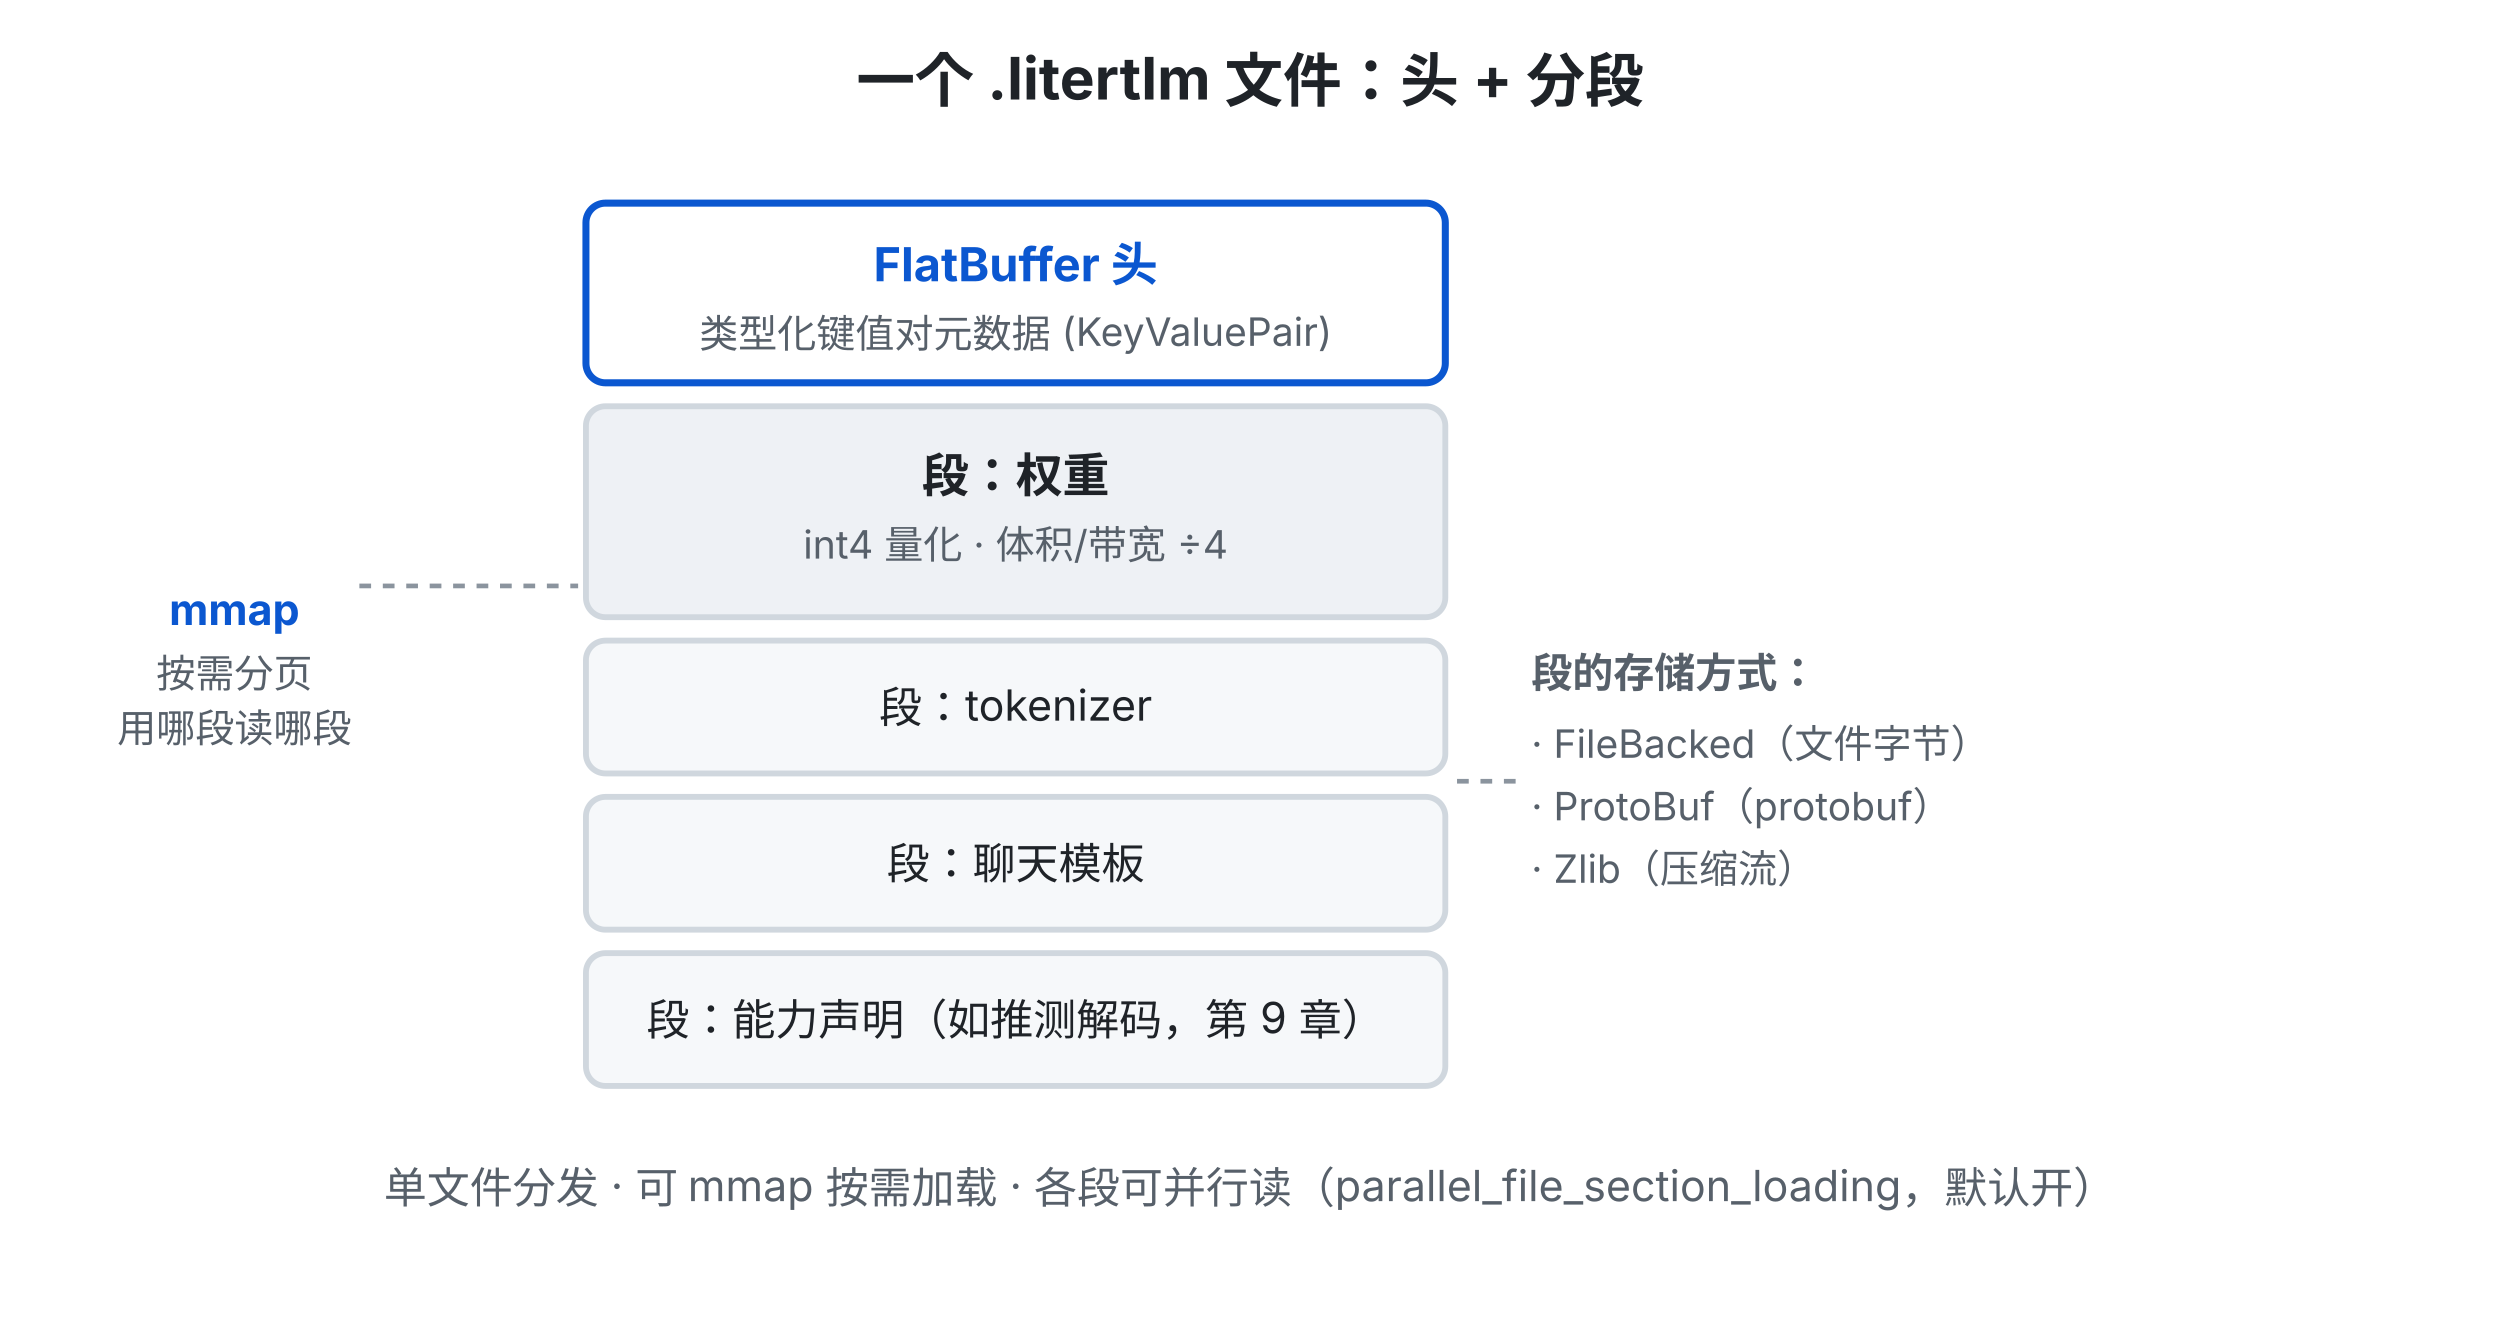
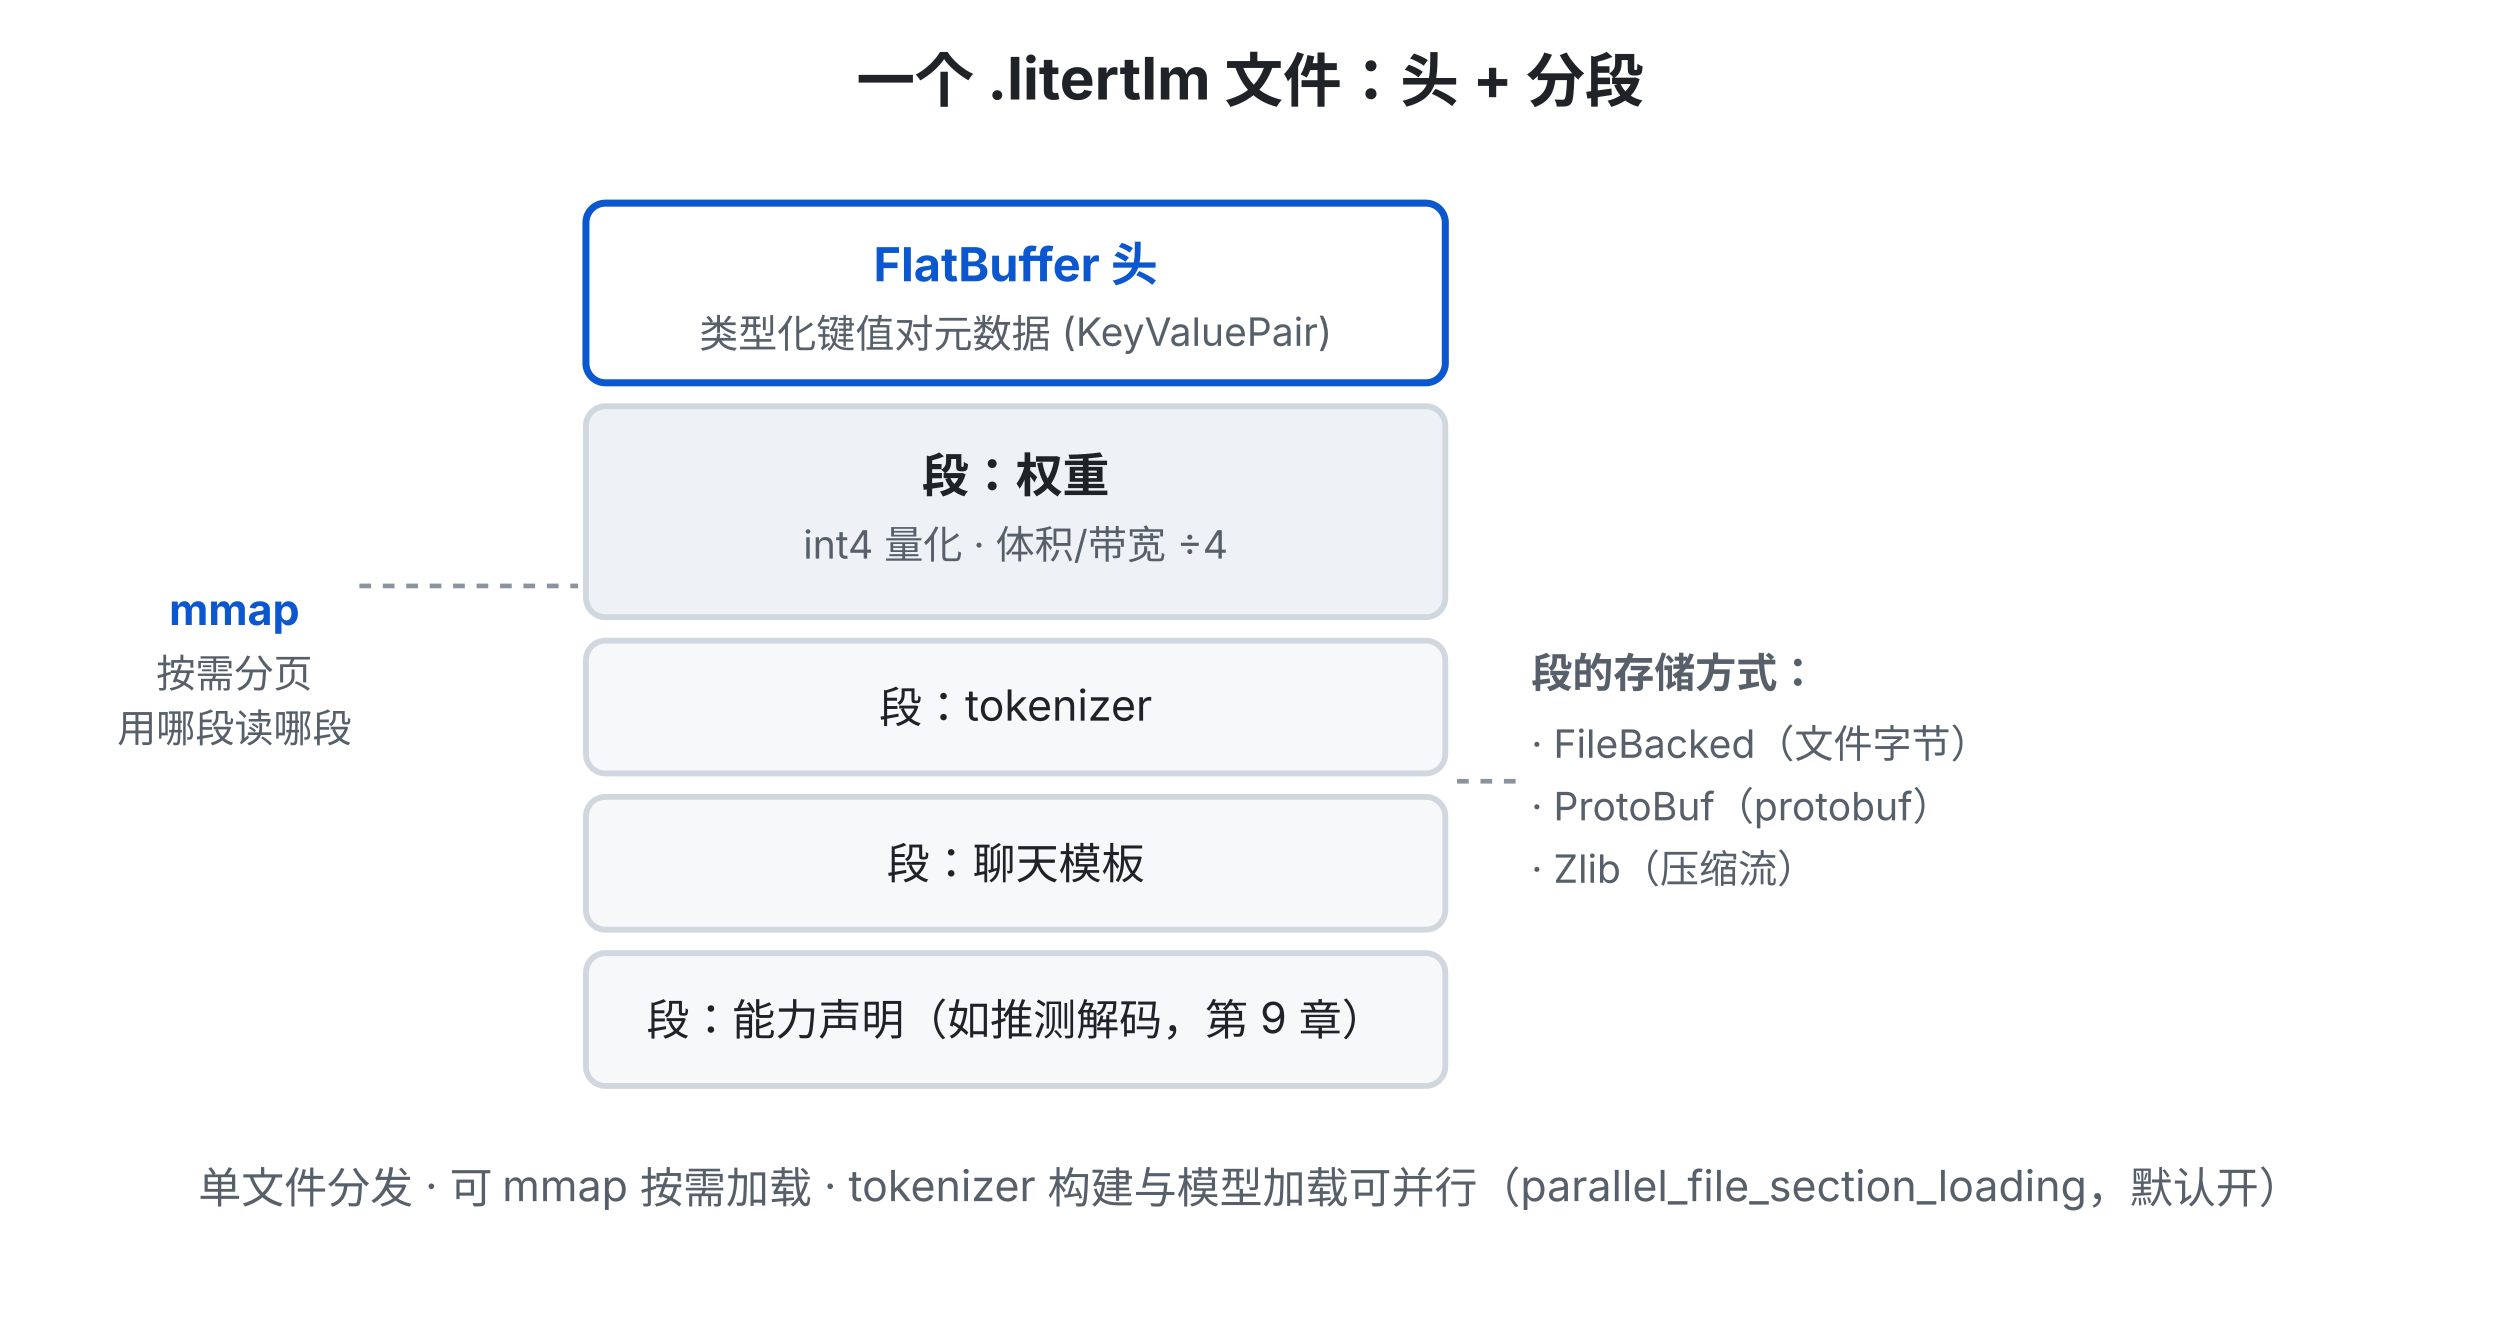
<svg xmlns="http://www.w3.org/2000/svg" viewBox="0 0 640 340" width="640" height="340" role="img" aria-label=".litertlm 文件结构">
  <style>
    text { font-family: -apple-system, "PingFang SC", "Microsoft YaHei", sans-serif; }
    .hdr { fill: var(--fig-bg, #fff); stroke: var(--fig-accent, #0b57d0); stroke-width: 1.8; }
    .sec { fill: var(--fig-surface, #f6f8fa); stroke: var(--fig-border, #d0d7de); stroke-width: 1.5; }
    .big { fill: var(--fig-surface-2, #eef1f5); stroke: var(--fig-border, #d0d7de); stroke-width: 1.5; }
    .t  { fill: var(--fig-text, #1f2328); }
    .ts { fill: var(--fig-text-soft, #57606a); }
    .accent { fill: var(--fig-accent, #0b57d0); }
    .edge { stroke: var(--fig-text-dim, #8b949e); stroke-width: 1.2; fill: none; stroke-dasharray: 3 3; }
  </style>
  <text class="t" x="320" y="26" text-anchor="middle" style="font-size:15px;font-weight:700">一个 .litertlm 文件：头 + 分段</text>
  <g>
    <rect class="hdr" x="150" y="52" width="220" height="46" rx="5" />
    <text class="accent" x="260" y="72" text-anchor="middle" style="font-size:12px;font-weight:700">FlatBuffer 头</text>
    <text class="ts" x="260" y="89" text-anchor="middle" style="font-size:10px">类型化键值对元数据 (KeyValuePair)</text>
    <rect class="big" x="150" y="104" width="220" height="54" rx="5" />
    <text class="t" x="260" y="126" text-anchor="middle" style="font-size:12px;font-weight:700">段：权重</text>
    <text class="ts" x="260" y="143" text-anchor="middle" style="font-size:10px">int4 量化 · 体积/带宽 ÷4</text>
    <rect class="sec" x="150" y="164" width="220" height="34" rx="5" />
    <text class="t" x="260" y="185" text-anchor="middle" style="font-size:11px">段：tokenizer</text>
    <rect class="sec" x="150" y="204" width="220" height="34" rx="5" />
    <text class="t" x="260" y="225" text-anchor="middle" style="font-size:11px">段：聊天模板</text>
    <rect class="sec" x="150" y="244" width="220" height="34" rx="5" />
    <text class="t" x="260" y="265" text-anchor="middle" style="font-size:11px">段：能力声明（如推测解码，第 9 章）</text>
  </g>
  <text class="ts" x="392" y="176" style="font-size:10.5px;font-weight:700">段的存储方式：</text>
  <text class="ts" x="392" y="194" style="font-size:10px">· FileBacked（文件字节）</text>
  <text class="ts" x="392" y="210" style="font-size:10px">· ProtoBuf（protobuf）</text>
  <text class="ts" x="392" y="226" style="font-size:10px">· Zlib（压缩流）</text>
  <path class="edge" d="M388,200 H372" />
  <text class="accent" x="60" y="160" text-anchor="middle" style="font-size:11px;font-weight:700">mmap</text>
  <text class="ts" x="60" y="176" text-anchor="middle" style="font-size:10px">按需分页</text>
  <text class="ts" x="60" y="190" text-anchor="middle" style="font-size:10px">用哪段读哪段</text>
  <path class="edge" d="M92,150 H148" />
-   <text class="ts" x="320" y="308" text-anchor="middle" style="font-size:11px">单文件分发 · 可 mmap 按需加载 · 各段可并行读（parallel_file_section_loading，默认开）</text>
+   <text class="ts" x="320" y="308" text-anchor="middle" style="font-size:11px">单文件分发 · 可 mmap 按需加载 · tokenizer 构建与模型加载可并行（parallel_file_section_loading，默认开）</text>
</svg>
